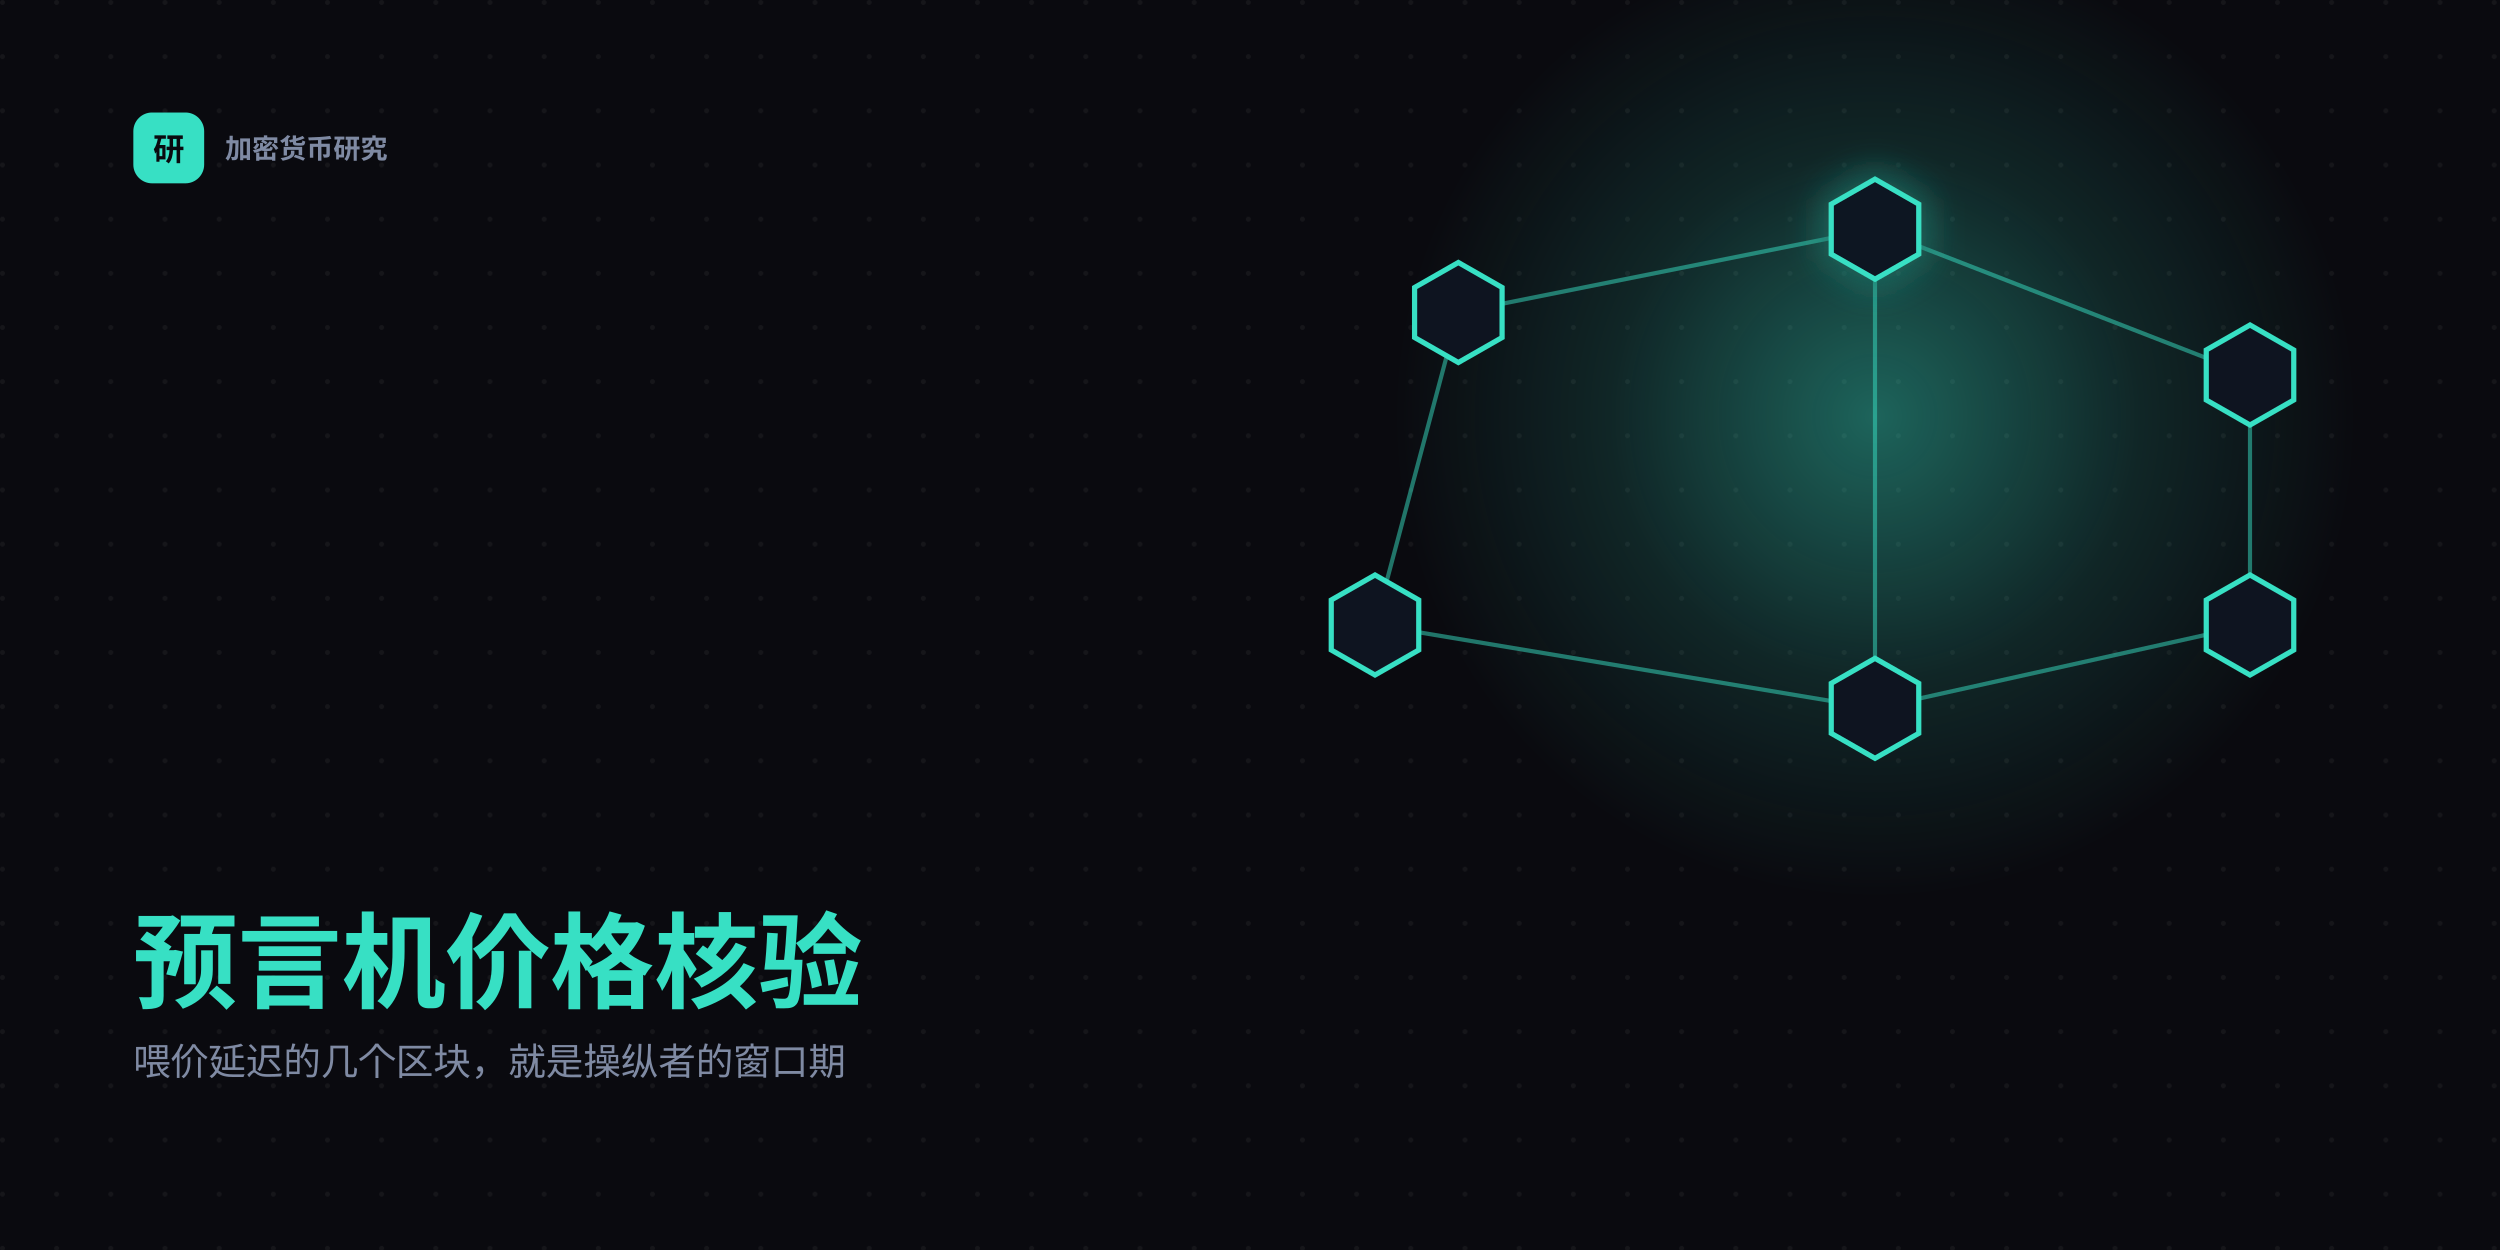
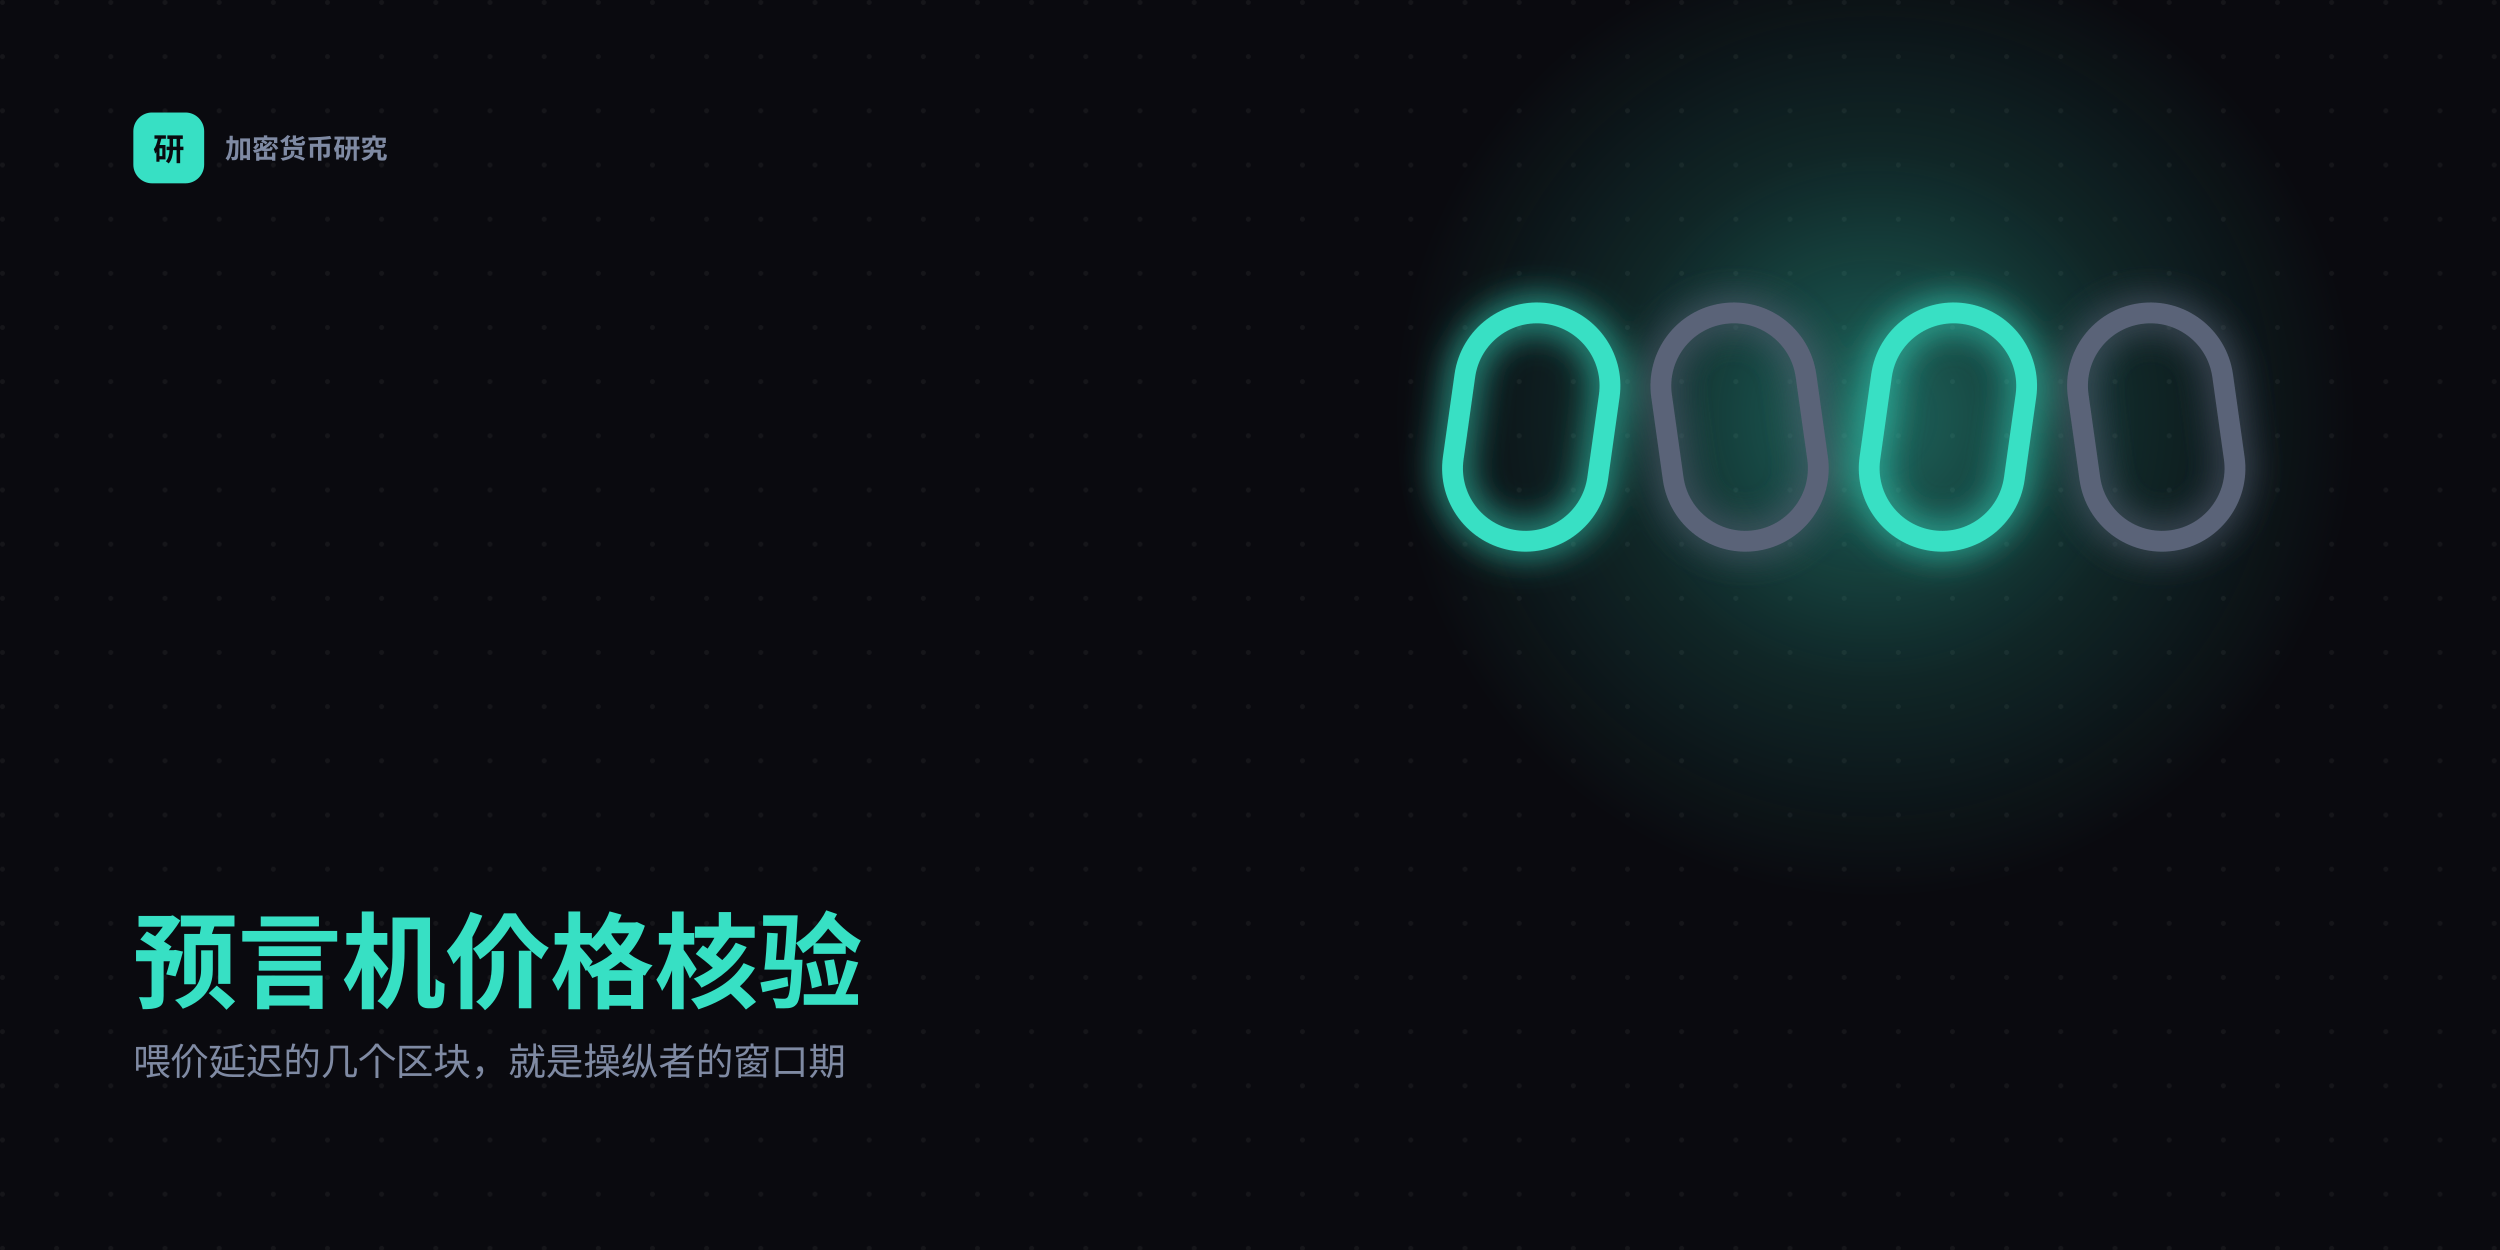
<svg xmlns="http://www.w3.org/2000/svg" viewBox="0 0 1200 600" role="img" aria-label="预言机价格核验：喂价延迟的几个区块，就是操纵者的窗口期 主题配图">
  <defs>
    <radialGradient id="gloworaclepriczh" cx="50%" cy="50%" r="50%">
      <stop offset="0%" stop-color="#37e0c4" stop-opacity="0.42" />
      <stop offset="55%" stop-color="#37e0c4" stop-opacity="0.13" />
      <stop offset="100%" stop-color="#37e0c4" stop-opacity="0" />
    </radialGradient>
    <linearGradient id="baroraclepriczh" x1="0" y1="1" x2="0" y2="0">
      <stop offset="0%" stop-color="#2fb6e0" stop-opacity="0.95" />
      <stop offset="100%" stop-color="#37e0c4" stop-opacity="0.95" />
    </linearGradient>
    <filter id="softoraclepriczh" x="-80%" y="-80%" width="260%" height="260%">
      <feGaussianBlur stdDeviation="9" result="b" />
      <feMerge>
        <feMergeNode in="b" />
        <feMergeNode in="SourceGraphic" />
      </feMerge>
    </filter>
    <pattern id="dotsoraclepriczh" width="26" height="26" patternUnits="userSpaceOnUse">
      <circle cx="1.2" cy="1.2" r="1.2" fill="#ffffff" fill-opacity="0.05" />
    </pattern>
  </defs>
  <rect width="1200" height="600" fill="#0a0a0f" />
  <rect width="1200" height="600" fill="url(#dotsoraclepriczh)" />
  <g transform="translate(64,54)">
    <rect x="0" y="0" width="34" height="34" rx="9" fill="#37e0c4" />
    <text x="17" y="23" font-family="'Segoe UI',Arial,sans-serif" font-size="15" font-weight="700" fill="#0a0a0f" text-anchor="middle">研</text>
    <text x="44" y="22" font-family="'Segoe UI',Arial,sans-serif" font-size="13" font-weight="600" fill="#7f8aa3">加密货币研究</text>
  </g>
  <circle cx="900" cy="200" r="230" fill="url(#gloworaclepriczh)" />
-   <g>
-     <line x1="700" y1="150" x2="900" y2="110" stroke="#37e0c4" stroke-width="2" opacity="0.5" />
-     <line x1="900" y1="110" x2="1080" y2="180" stroke="#37e0c4" stroke-width="2" opacity="0.5" />
-     <line x1="700" y1="150" x2="660" y2="300" stroke="#37e0c4" stroke-width="2" opacity="0.5" />
-     <line x1="900" y1="110" x2="900" y2="340" stroke="#37e0c4" stroke-width="2" opacity="0.5" />
-     <line x1="1080" y1="180" x2="1080" y2="300" stroke="#37e0c4" stroke-width="2" opacity="0.5" />
-     <line x1="660" y1="300" x2="900" y2="340" stroke="#37e0c4" stroke-width="2" opacity="0.5" />
-     <line x1="900" y1="340" x2="1080" y2="300" stroke="#37e0c4" stroke-width="2" opacity="0.5" />
-     <g transform="translate(700,150)">
-       <polygon points="0,-24 21,-12 21,12 0,24 -21,12 -21,-12" fill="#0e1420" stroke="#37e0c4" stroke-width="2.5" />
-     </g>
-     <g transform="translate(900,110)">
-       <polygon points="0,-24 21,-12 21,12 0,24 -21,12 -21,-12" fill="#0e1420" stroke="#37e0c4" stroke-width="2.5" filter="url(#softoraclepriczh)" />
-     </g>
-     <g transform="translate(1080,180)">
-       <polygon points="0,-24 21,-12 21,12 0,24 -21,12 -21,-12" fill="#0e1420" stroke="#37e0c4" stroke-width="2.5" />
-     </g>
-     <g transform="translate(660,300)">
-       <polygon points="0,-24 21,-12 21,12 0,24 -21,12 -21,-12" fill="#0e1420" stroke="#37e0c4" stroke-width="2.5" />
-     </g>
-     <g transform="translate(900,340)">
-       <polygon points="0,-24 21,-12 21,12 0,24 -21,12 -21,-12" fill="#0e1420" stroke="#37e0c4" stroke-width="2.5" />
-     </g>
-     <g transform="translate(1080,300)">
-       <polygon points="0,-24 21,-12 21,12 0,24 -21,12 -21,-12" fill="#0e1420" stroke="#37e0c4" stroke-width="2.5" />
-     </g>
+   <g filter="url(#softoraclepriczh)">
+     <rect x="700" y="150" width="70" height="110" rx="35" fill="none" stroke="#37e0c4" stroke-width="10" transform="rotate(8 735 205)" />
+     <rect x="800" y="150" width="70" height="110" rx="35" fill="none" stroke="#5a6478" stroke-width="10" transform="rotate(-8 835 205)" />
+     <rect x="900" y="150" width="70" height="110" rx="35" fill="none" stroke="#37e0c4" stroke-width="10" transform="rotate(8 935 205)" />
+     <rect x="1000" y="150" width="70" height="110" rx="35" fill="none" stroke="#5a6478" stroke-width="10" transform="rotate(-8 1035 205)" />
  </g>
  <g font-family="'Segoe UI',Arial,sans-serif" font-weight="800">
    <text font-size="50" fill="#37e0c4">
      <tspan x="64" y="480">预言机价格核验</tspan>
    </text>
  </g>
  <text x="64" y="516" font-family="'Segoe UI',Arial,sans-serif" font-size="18" fill="#7f8aa3">喂价延迟的几个区块，就是操纵者的窗口期</text>
</svg>
